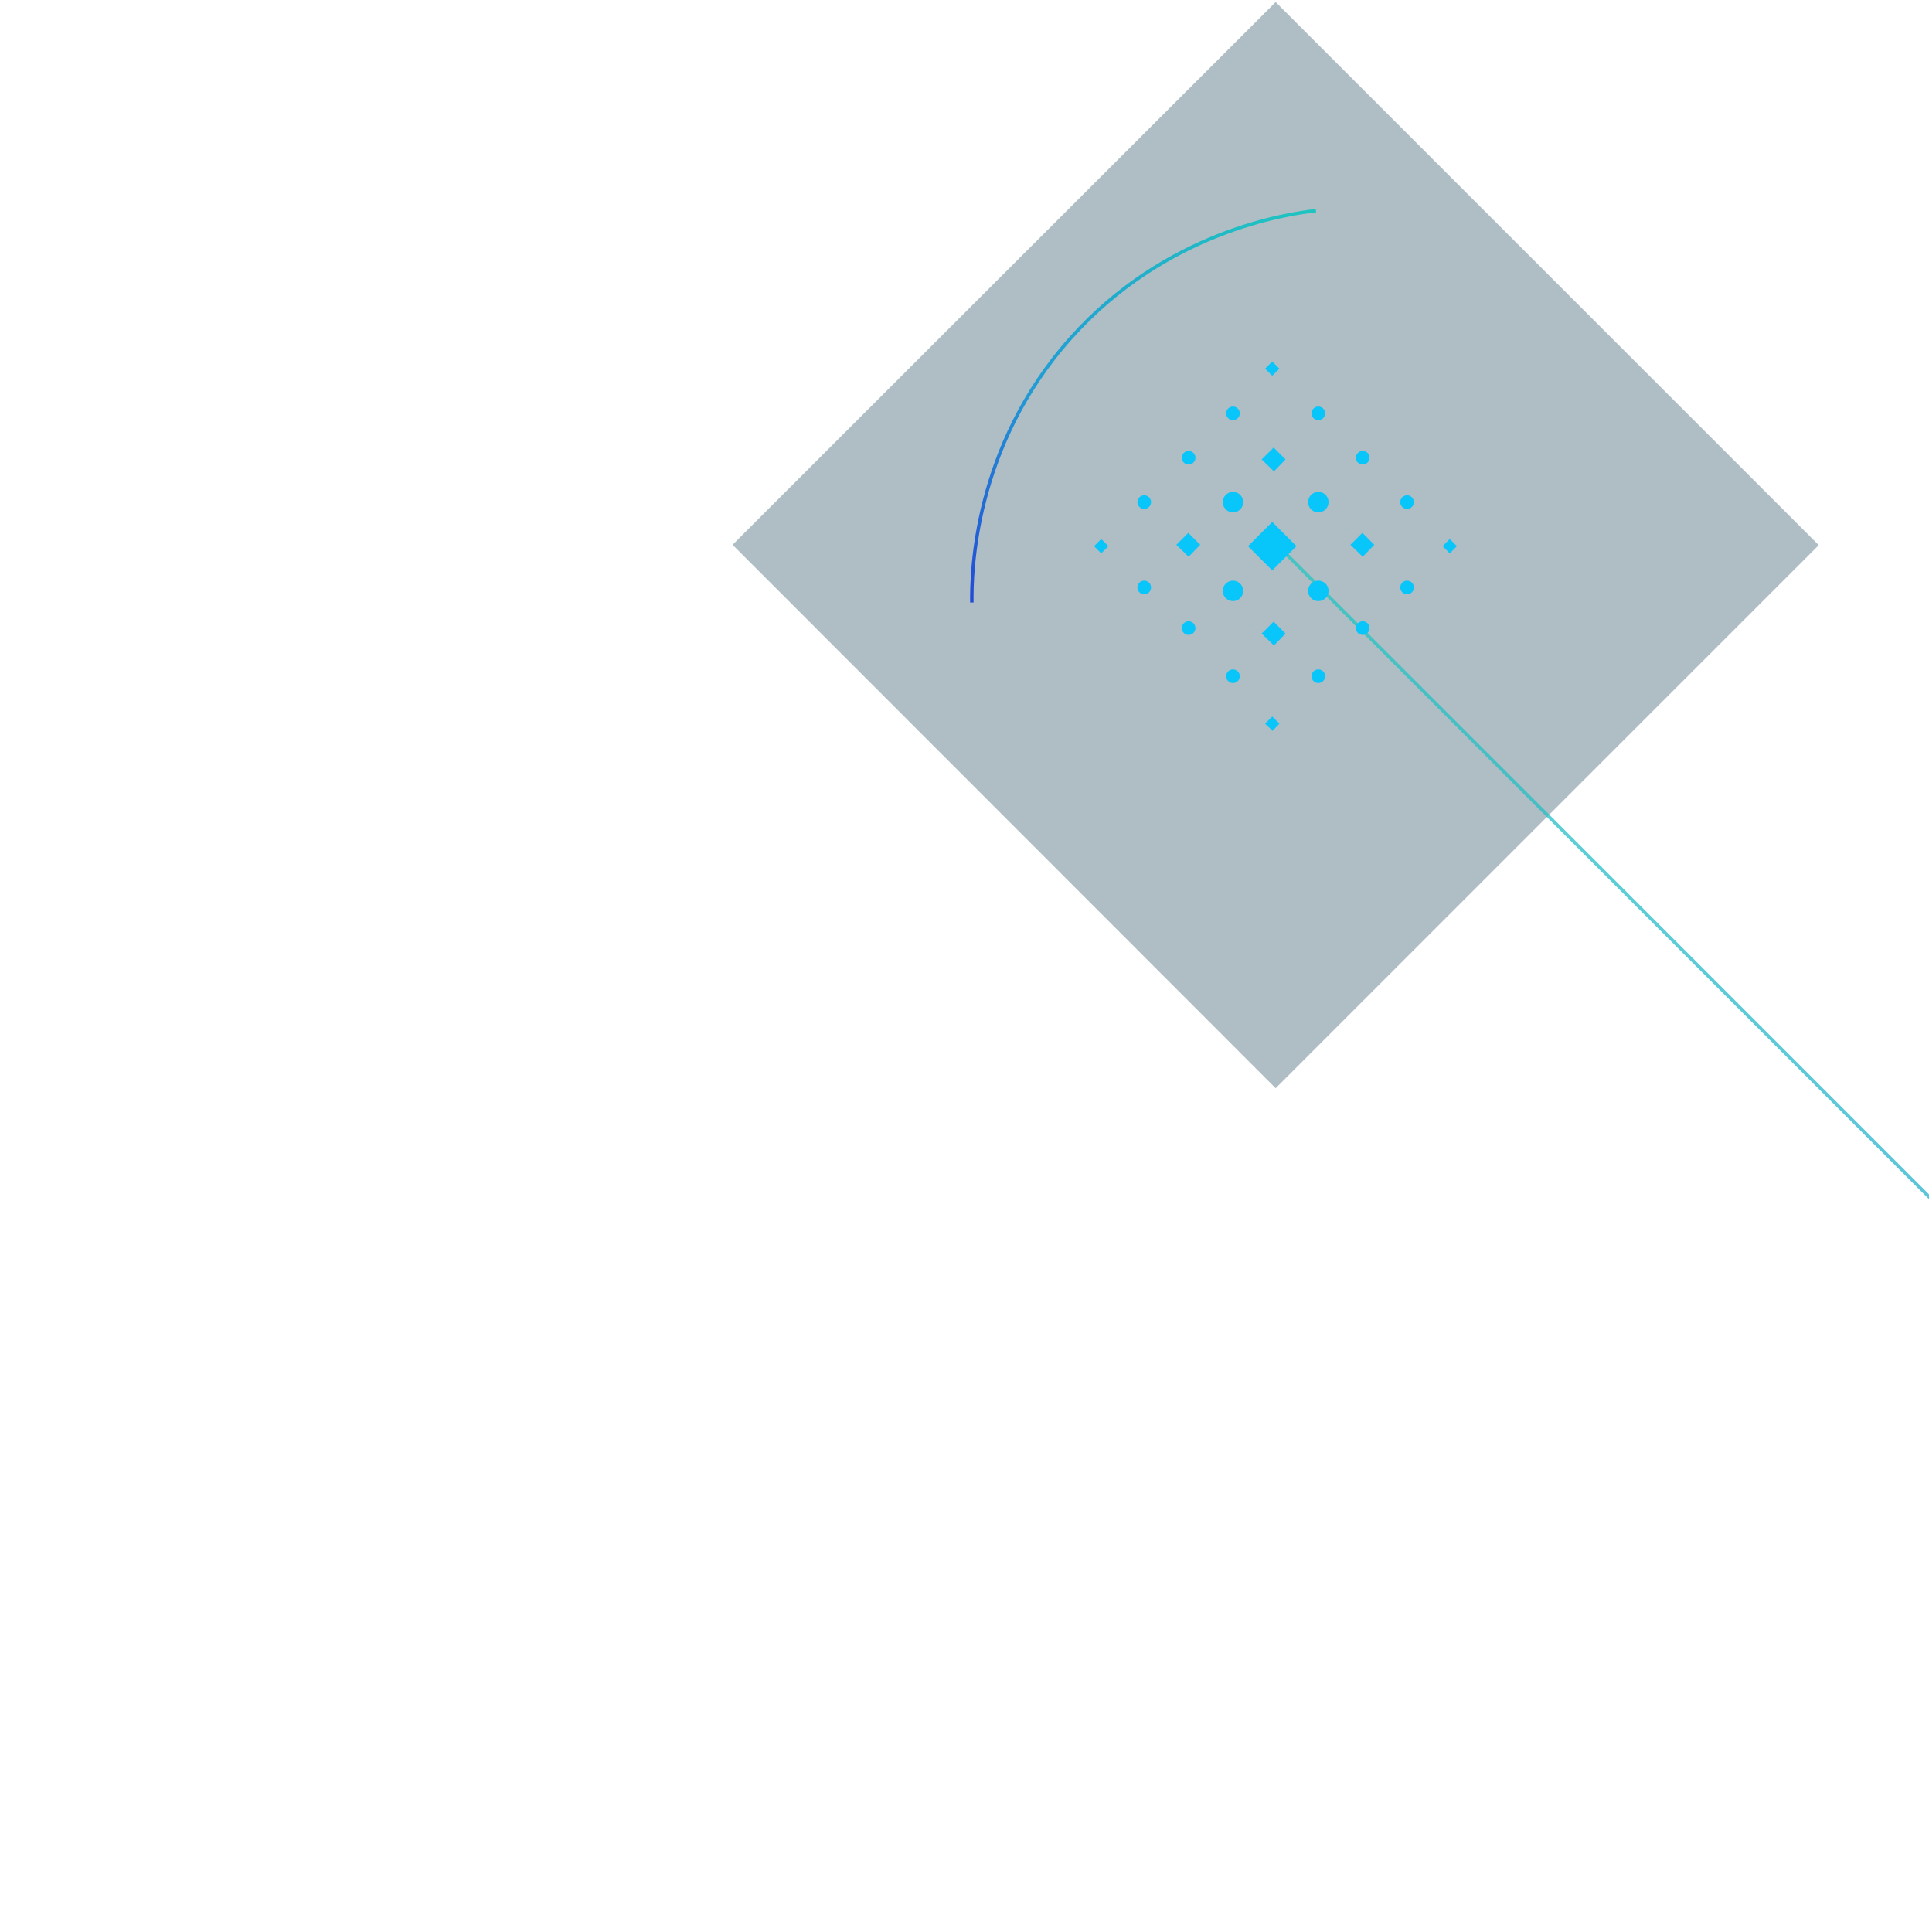
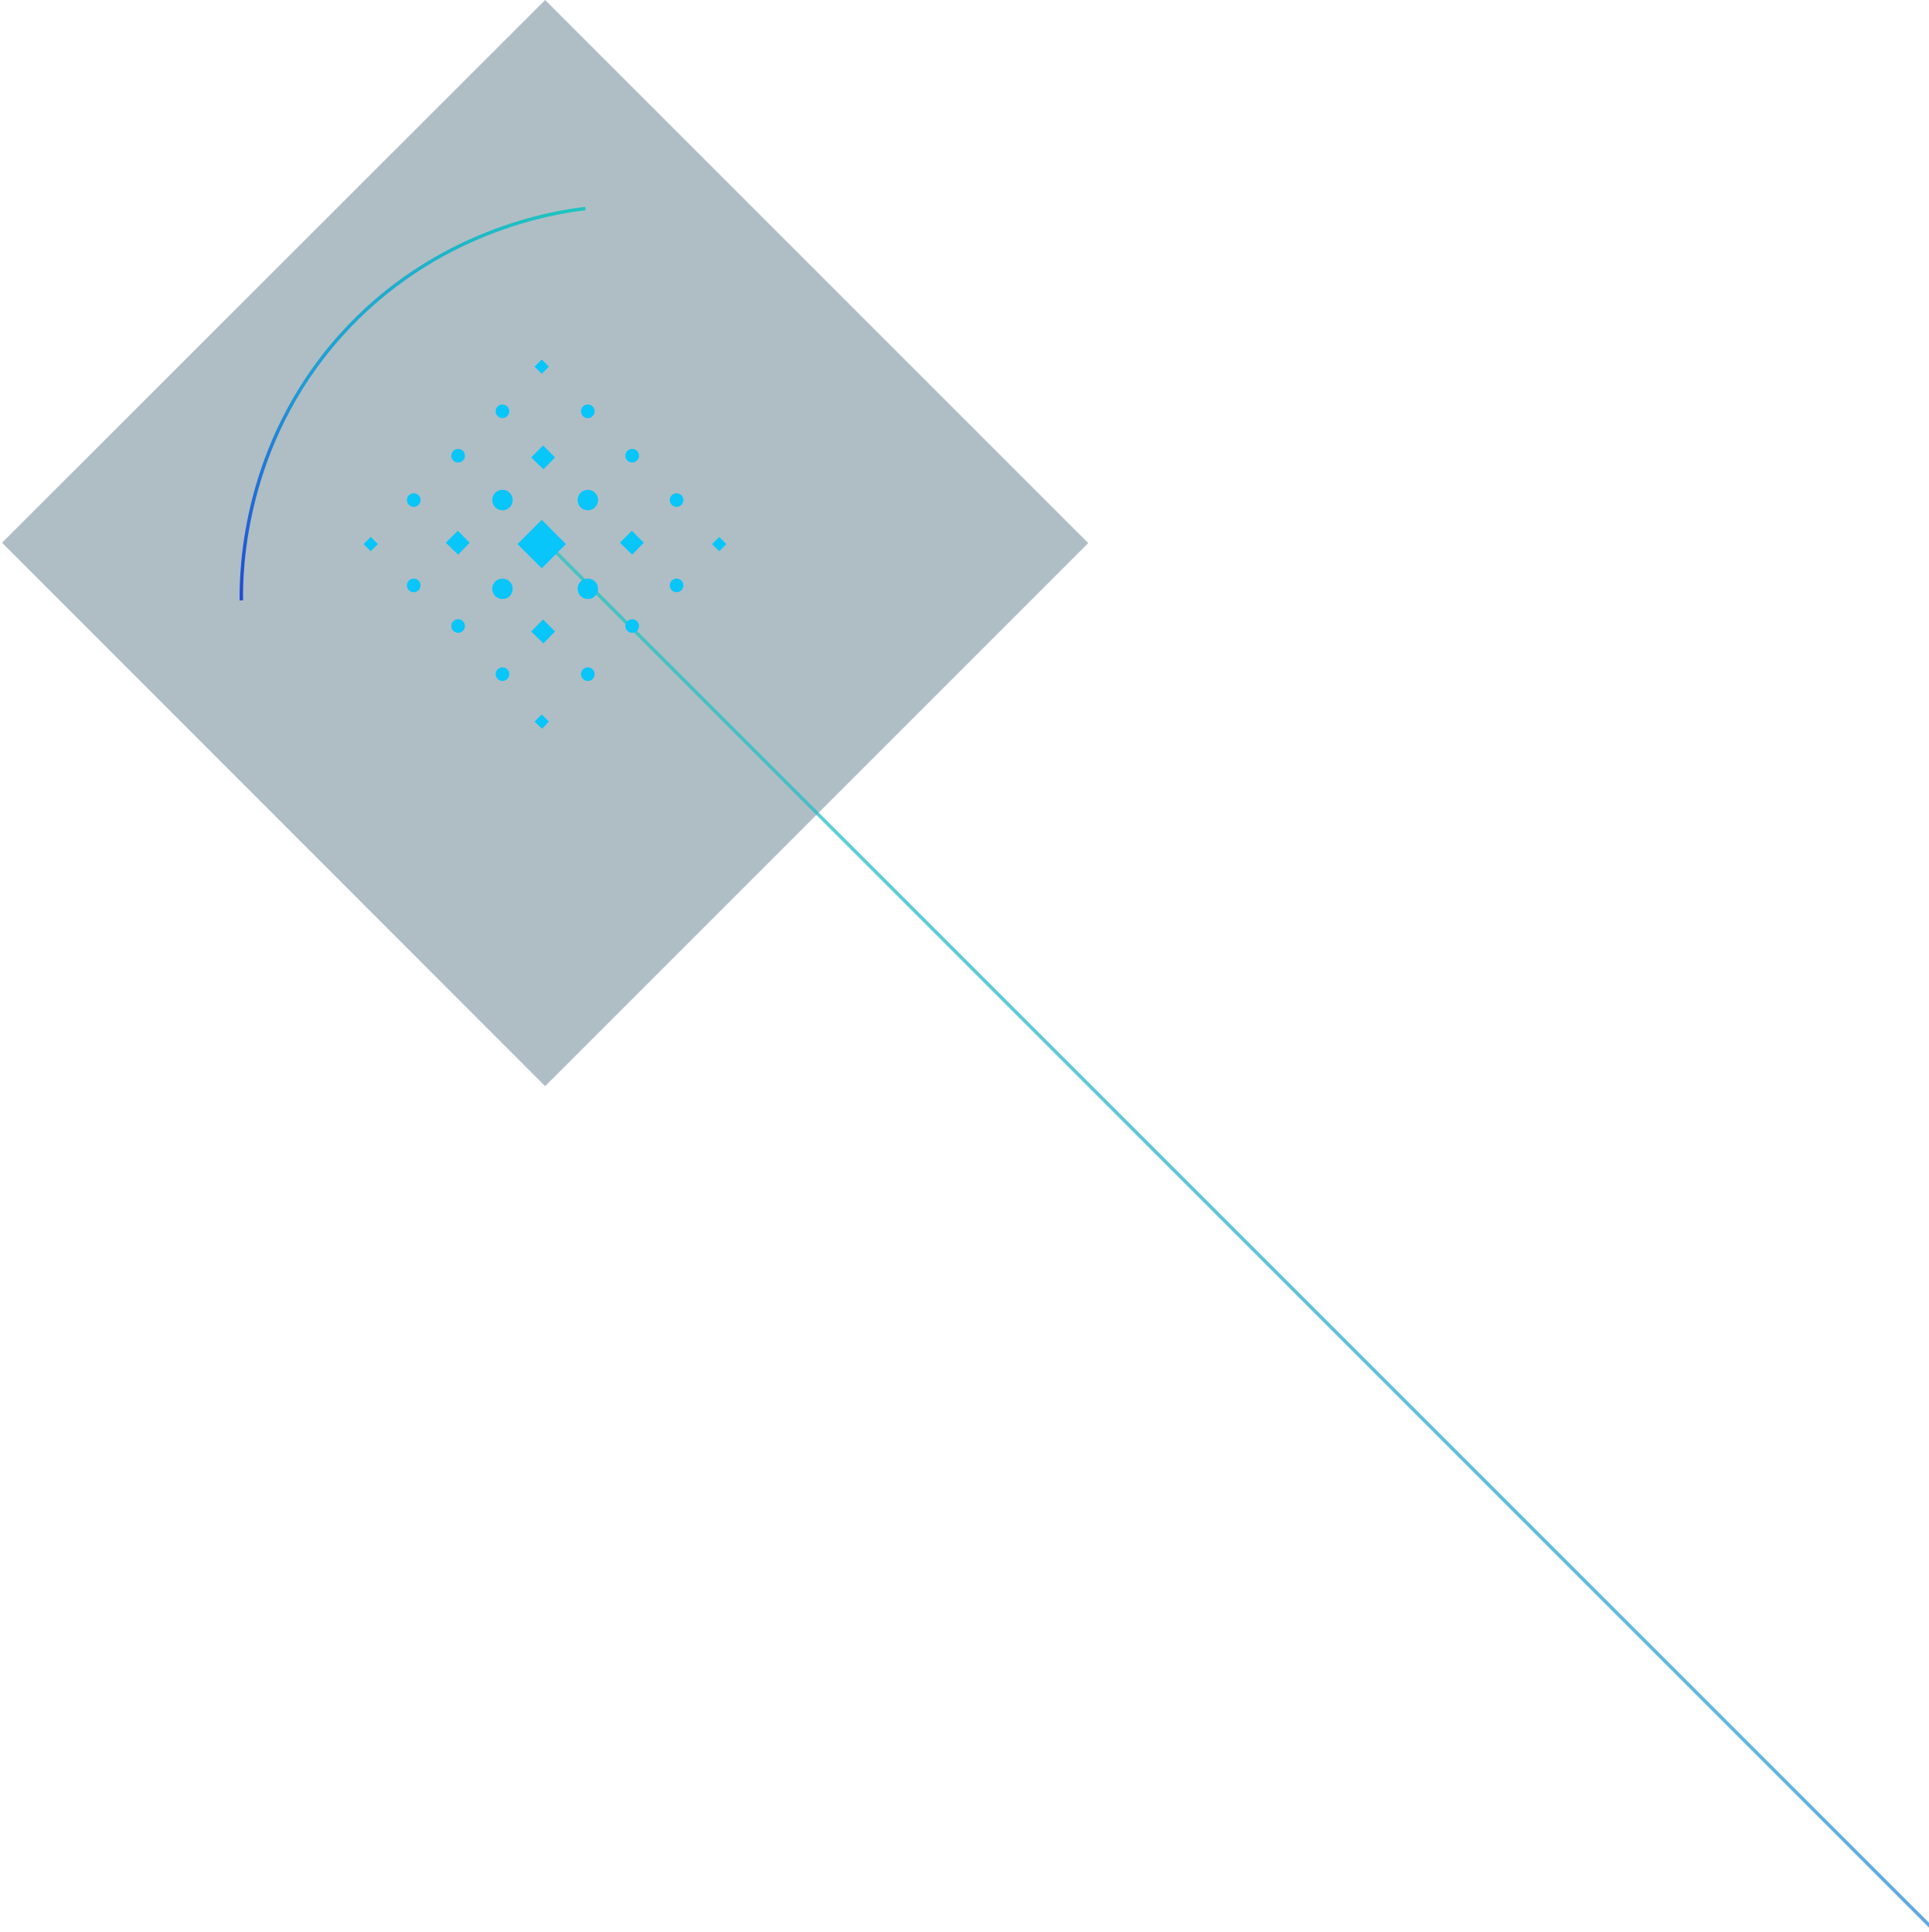
<svg xmlns="http://www.w3.org/2000/svg" version="1.1" id="Layer_1" x="0px" y="0px" viewBox="0 0 565 566" style="enable-background:new 0 0 565 566;" xml:space="preserve">
  <style type="text/css">
	.st0{opacity:0.367;fill-rule:evenodd;clip-rule:evenodd;fill:#234E5F;enable-background:new    ;}
	.st1{opacity:0.721;fill:none;stroke:url(#SVGID_1_);enable-background:new    ;}
	.st2{fill-rule:evenodd;clip-rule:evenodd;fill:#08C5FA;}
- 	.st3{fill:none;stroke:url(#SVGID_00000123412189950418197850000000496383209250800781_);stroke-miterlimit:10;}
+ 	.st3{fill:none;stroke:url(#SVGID_00000006673840940998746210000001067849583150103707_);stroke-miterlimit:10;}
</style>
  <g>
-     <path class="st0" d="M214.6,159.6l159.1-159l159.1,159.1L373.7,318.8L214.6,159.6z" />
-     <linearGradient id="SVGID_1_" gradientUnits="userSpaceOnUse" x1="-1197.425" y1="668.231" x2="-1198.303" y2="669.122" gradientTransform="matrix(612.028 0 0 -612.028 733786.375 409694.062)">
+     <path class="st0" d="M0.6,159L159.7,0l159.1,159.1L159.7,318.2L0.6,159z" />
+     <linearGradient id="SVGID_1_" gradientUnits="userSpaceOnUse" x1="-1597.121" y1="-6.832869e-02" x2="-1597.999" y2="-0.96" gradientTransform="matrix(612.028 0 0 612.028 978197.562 759.3484)">
      <stop offset="0" style="stop-color:#224AD5" />
      <stop offset="0.38" style="stop-color:#229BD5" />
      <stop offset="1" style="stop-color:#1EC5C0" />
    </linearGradient>
-     <path class="st1" d="M985.8,771.3l-612-612" />
+     <path class="st1" d="M771.8,770.7l-612-612" />
    <g transform="translate(351 106)">
-       <path class="st2" d="M-6.4,53.6l3.5-3.5l3.5,3.5l-3.4,3.5L-6.4,53.6z M44.6,53.6l3.5-3.5l3.5,3.5l-3.4,3.5L44.6,53.6z M18.6,28.6    l3.5-3.5l3.5,3.5l-3.4,3.5L18.6,28.6z M18.6,79.6l3.5-3.5l3.5,3.5l-3.4,3.5L18.6,79.6z M19.6,106l2.1-2.1l2.1,2.1l-2,2.1L19.6,106    z M19.6,2l2.1-2.1L23.8,2l-2.1,2.1L19.6,2z M71.6,54l2.1-2.1l2.1,2.1l-2.1,2.1L71.6,54z M-30.5,54l2.1-2.1l2.1,2.1l-2.1,2.1    L-30.5,54z" />
-       <circle class="st2" cx="10.2" cy="41.1" r="3" />
-       <circle class="st2" cx="35.2" cy="41.1" r="3" />
-       <circle class="st2" cx="10.2" cy="67.1" r="3" />
-       <circle class="st2" cx="35.2" cy="67.1" r="3" />
-       <circle class="st2" cx="35.2" cy="92.1" r="2" />
-       <circle class="st2" cx="35.2" cy="15.1" r="2" />
-       <circle class="st2" cx="10.2" cy="92.1" r="2" />
-       <circle class="st2" cx="10.2" cy="15.1" r="2" />
-       <circle class="st2" cx="-2.8" cy="28.1" r="2" />
-       <circle class="st2" cx="-2.8" cy="78" r="2" />
-       <circle class="st2" cx="48.2" cy="28.1" r="2" />
-       <circle class="st2" cx="48.2" cy="78" r="2" />
-       <circle class="st2" cx="61.2" cy="41.1" r="2" />
-       <circle class="st2" cx="-15.8" cy="41.1" r="2" />
-       <circle class="st2" cx="61.2" cy="66.1" r="2" />
-       <circle class="st2" cx="-15.8" cy="66.1" r="2" />
-       <path class="st2" d="M14.6,54l7.1-7.1l7.1,7.1l-7.1,7.1L14.6,54z" />
+       <path class="st2" d="M-220.4,53l3.5-3.5l3.5,3.5l-3.4,3.5L-220.4,53z M-169.4,53l3.5-3.5l3.5,3.5l-3.4,3.5L-169.4,53z M-195.4,28    l3.5-3.5l3.5,3.5l-3.4,3.5L-195.4,28z M-195.4,79l3.5-3.5l3.5,3.5l-3.4,3.5L-195.4,79z M-194.4,105.4l2.1-2.1l2.1,2.1l-2,2.1    L-194.4,105.4z M-194.4,1.4l2.1-2.1l2.1,2.1l-2.1,2.1L-194.4,1.4z M-142.4,53.4l2.1-2.1l2.1,2.1l-2.1,2.1L-142.4,53.4z     M-244.5,53.4l2.1-2.1l2.1,2.1l-2.1,2.1L-244.5,53.4z" />
+       <circle class="st2" cx="-203.8" cy="40.5" r="3" />
+       <circle class="st2" cx="-178.8" cy="40.5" r="3" />
+       <circle class="st2" cx="-203.8" cy="66.5" r="3" />
+       <circle class="st2" cx="-178.8" cy="66.5" r="3" />
+       <circle class="st2" cx="-178.8" cy="91.5" r="2" />
+       <circle class="st2" cx="-178.8" cy="14.5" r="2" />
+       <circle class="st2" cx="-203.8" cy="91.5" r="2" />
+       <circle class="st2" cx="-203.8" cy="14.5" r="2" />
+       <circle class="st2" cx="-216.8" cy="27.5" r="2" />
+       <circle class="st2" cx="-216.8" cy="77.4" r="2" />
+       <circle class="st2" cx="-165.8" cy="27.5" r="2" />
+       <circle class="st2" cx="-165.8" cy="77.4" r="2" />
+       <circle class="st2" cx="-152.8" cy="40.5" r="2" />
+       <circle class="st2" cx="-229.8" cy="40.5" r="2" />
+       <circle class="st2" cx="-152.8" cy="65.5" r="2" />
+       <circle class="st2" cx="-229.8" cy="65.5" r="2" />
+       <path class="st2" d="M-199.4,53.4l7.1-7.1l7.1,7.1l-7.1,7.1L-199.4,53.4z" />
    </g>
  </g>
-   <linearGradient id="SVGID_00000041259564290107695760000008198515551707116929_" gradientUnits="userSpaceOnUse" x1="409.798" y1="600.634" x2="563.246" y2="600.634" gradientTransform="matrix(0.6598 -0.7514 0.7514 0.6598 -448.2964 78.6501)">
+   <linearGradient id="SVGID_00000053532501507474151790000003536742193056749462_" gradientUnits="userSpaceOnUse" x1="57.834" y1="-137.991" x2="211.282" y2="-137.991" gradientTransform="matrix(0.6598 -0.7514 -0.7514 -0.6598 -82.4412 118.8365)">
    <stop offset="0" style="stop-color:#224AD5" />
    <stop offset="0.38" style="stop-color:#229BD5" />
    <stop offset="1" style="stop-color:#1EC5C0" />
  </linearGradient>
-   <path style="fill:none;stroke:url(#SVGID_00000041259564290107695760000008198515551707116929_);stroke-miterlimit:10;" d="  M284.7,176.5c-0.1-8.5,0.4-45.5,29-77.5c27.8-31.1,63.1-36.3,71.8-37.3" />
+   <path style="fill:none;stroke:url(#SVGID_00000053532501507474151790000003536742193056749462_);stroke-miterlimit:10;" d="  M70.7,175.9c-0.1-8.5,0.4-45.5,29-77.5c27.8-31.1,63.1-36.3,71.8-37.3" />
</svg>
